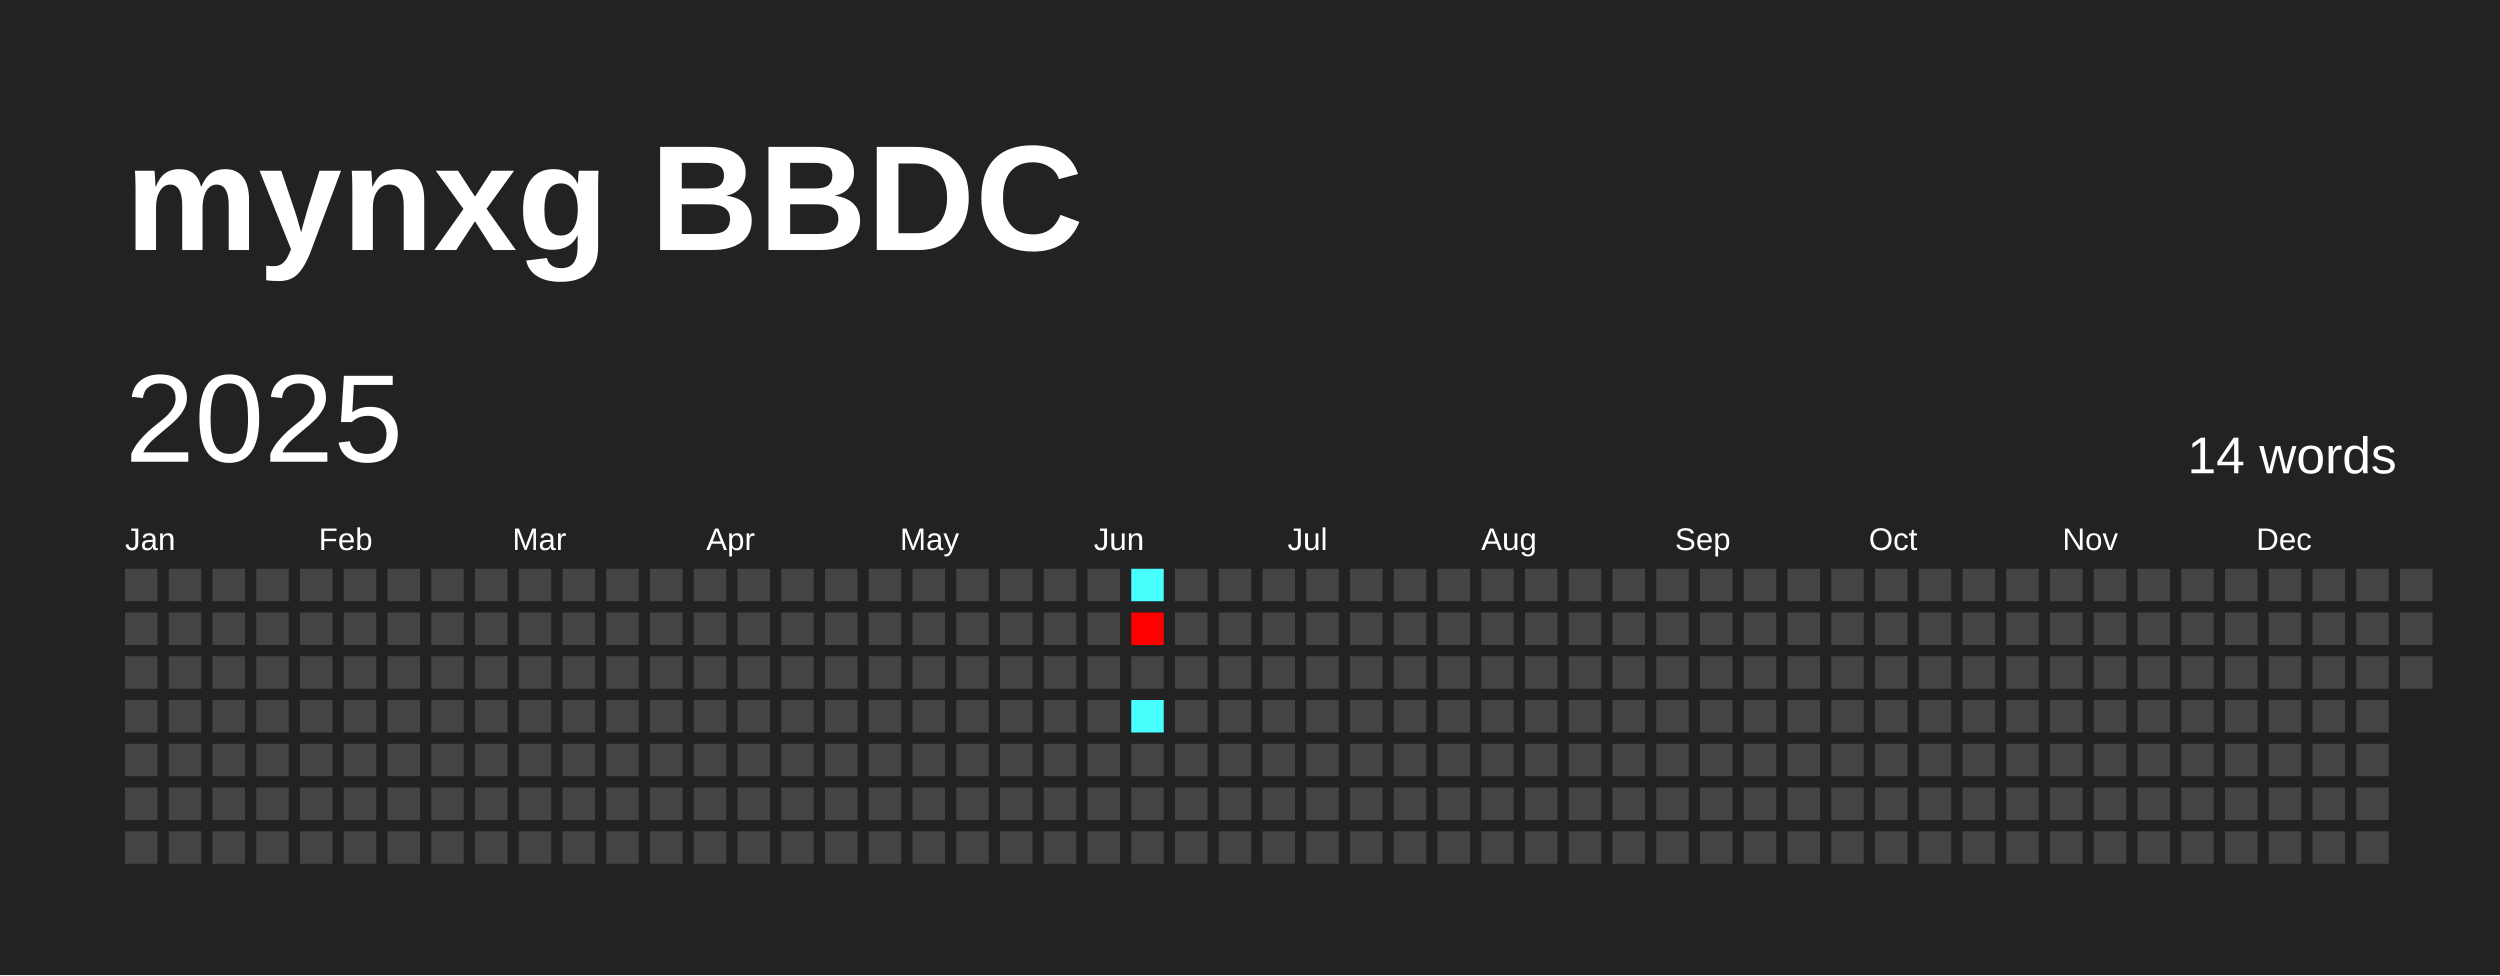
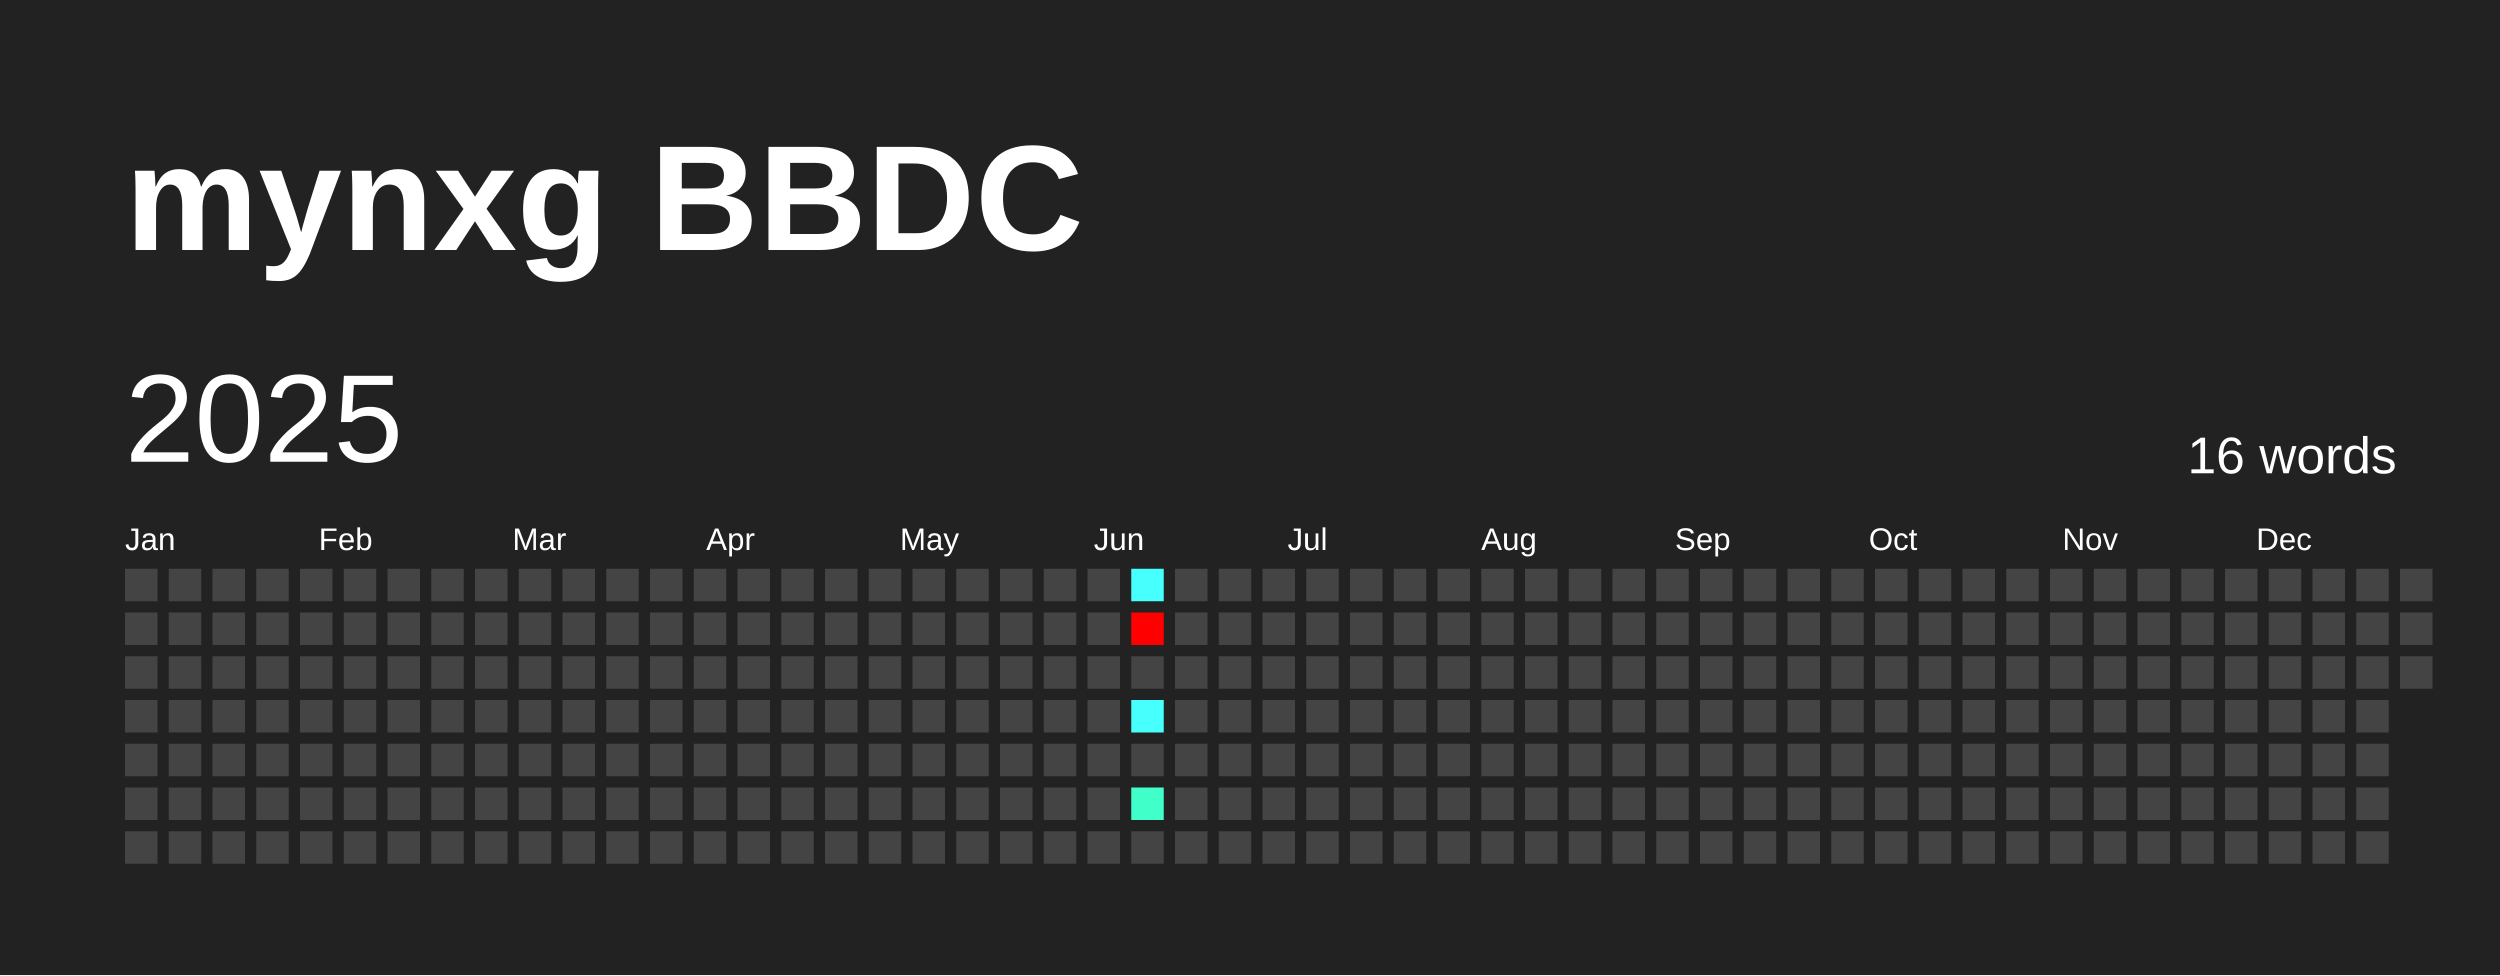
<svg xmlns="http://www.w3.org/2000/svg" baseProfile="full" height="78mm" version="1.1" viewBox="0,0,200,78" width="200mm">
  <defs />
  <rect fill="#222222" height="78" width="200" x="0" y="0" />
  <text fill="#FFFFFF" style="font-size:12px; font-family:Arial; font-weight:bold;" x="10" y="20">mynxg BBDC</text>
  <text dominant-baseline="hanging" fill="#FFFFFF" style="font-size:10.0px; font-family:Arial;" x="10" y="30">2025</text>
-   <text dominant-baseline="hanging" fill="#FFFFFF" style="font-size:4.125px; font-family:Arial;" x="175" y="35">14 words</text>
+   <text dominant-baseline="hanging" fill="#FFFFFF" style="font-size:4.125px; font-family:Arial;" x="175" y="35">16 words</text>
  <text fill="#FFFFFF" style="font-size:2.5px; font-family:Arial" x="10.0" y="44">Jan</text>
  <text fill="#FFFFFF" style="font-size:2.5px; font-family:Arial" x="25.5" y="44">Feb</text>
  <text fill="#FFFFFF" style="font-size:2.5px; font-family:Arial" x="41.0" y="44">Mar</text>
  <text fill="#FFFFFF" style="font-size:2.5px; font-family:Arial" x="56.5" y="44">Apr</text>
  <text fill="#FFFFFF" style="font-size:2.5px; font-family:Arial" x="72.0" y="44">May</text>
  <text fill="#FFFFFF" style="font-size:2.5px; font-family:Arial" x="87.5" y="44">Jun</text>
  <text fill="#FFFFFF" style="font-size:2.5px; font-family:Arial" x="103.0" y="44">Jul</text>
  <text fill="#FFFFFF" style="font-size:2.5px; font-family:Arial" x="118.5" y="44">Aug</text>
  <text fill="#FFFFFF" style="font-size:2.5px; font-family:Arial" x="134.0" y="44">Sep</text>
  <text fill="#FFFFFF" style="font-size:2.5px; font-family:Arial" x="149.5" y="44">Oct</text>
  <text fill="#FFFFFF" style="font-size:2.5px; font-family:Arial" x="165.0" y="44">Nov</text>
  <text fill="#FFFFFF" style="font-size:2.5px; font-family:Arial" x="180.5" y="44">Dec</text>
  <rect fill="#444444" height="2.6" width="2.6" x="10.0" y="45.5" />
  <rect fill="#444444" height="2.6" width="2.6" x="10.0" y="49.0" />
  <rect fill="#444444" height="2.6" width="2.6" x="10.0" y="52.5" />
  <rect fill="#444444" height="2.6" width="2.6" x="10.0" y="56.0" />
  <rect fill="#444444" height="2.6" width="2.6" x="10.0" y="59.5" />
  <rect fill="#444444" height="2.6" width="2.6" x="10.0" y="63.0" />
  <rect fill="#444444" height="2.6" width="2.6" x="10.0" y="66.5" />
  <rect fill="#444444" height="2.6" width="2.6" x="13.5" y="45.5" />
  <rect fill="#444444" height="2.6" width="2.6" x="13.5" y="49.0" />
  <rect fill="#444444" height="2.6" width="2.6" x="13.5" y="52.5" />
  <rect fill="#444444" height="2.6" width="2.6" x="13.5" y="56.0" />
  <rect fill="#444444" height="2.6" width="2.6" x="13.5" y="59.5" />
  <rect fill="#444444" height="2.6" width="2.6" x="13.5" y="63.0" />
  <rect fill="#444444" height="2.6" width="2.6" x="13.5" y="66.5" />
  <rect fill="#444444" height="2.6" width="2.6" x="17.0" y="45.5" />
  <rect fill="#444444" height="2.6" width="2.6" x="17.0" y="49.0" />
  <rect fill="#444444" height="2.6" width="2.6" x="17.0" y="52.5" />
  <rect fill="#444444" height="2.6" width="2.6" x="17.0" y="56.0" />
  <rect fill="#444444" height="2.6" width="2.6" x="17.0" y="59.5" />
  <rect fill="#444444" height="2.6" width="2.6" x="17.0" y="63.0" />
  <rect fill="#444444" height="2.6" width="2.6" x="17.0" y="66.5" />
  <rect fill="#444444" height="2.6" width="2.6" x="20.5" y="45.5" />
  <rect fill="#444444" height="2.6" width="2.6" x="20.5" y="49.0" />
  <rect fill="#444444" height="2.6" width="2.6" x="20.5" y="52.5" />
  <rect fill="#444444" height="2.6" width="2.6" x="20.5" y="56.0" />
  <rect fill="#444444" height="2.6" width="2.6" x="20.5" y="59.5" />
  <rect fill="#444444" height="2.6" width="2.6" x="20.5" y="63.0" />
  <rect fill="#444444" height="2.6" width="2.6" x="20.5" y="66.5" />
  <rect fill="#444444" height="2.6" width="2.6" x="24.0" y="45.5" />
  <rect fill="#444444" height="2.6" width="2.6" x="24.0" y="49.0" />
  <rect fill="#444444" height="2.6" width="2.6" x="24.0" y="52.5" />
  <rect fill="#444444" height="2.6" width="2.6" x="24.0" y="56.0" />
  <rect fill="#444444" height="2.6" width="2.6" x="24.0" y="59.5" />
  <rect fill="#444444" height="2.6" width="2.6" x="24.0" y="63.0" />
  <rect fill="#444444" height="2.6" width="2.6" x="24.0" y="66.5" />
  <rect fill="#444444" height="2.6" width="2.6" x="27.5" y="45.5" />
  <rect fill="#444444" height="2.6" width="2.6" x="27.5" y="49.0" />
  <rect fill="#444444" height="2.6" width="2.6" x="27.5" y="52.5" />
  <rect fill="#444444" height="2.6" width="2.6" x="27.5" y="56.0" />
  <rect fill="#444444" height="2.6" width="2.6" x="27.5" y="59.5" />
  <rect fill="#444444" height="2.6" width="2.6" x="27.5" y="63.0" />
  <rect fill="#444444" height="2.6" width="2.6" x="27.5" y="66.5" />
  <rect fill="#444444" height="2.6" width="2.6" x="31.0" y="45.5" />
  <rect fill="#444444" height="2.6" width="2.6" x="31.0" y="49.0" />
  <rect fill="#444444" height="2.6" width="2.6" x="31.0" y="52.5" />
  <rect fill="#444444" height="2.6" width="2.6" x="31.0" y="56.0" />
  <rect fill="#444444" height="2.6" width="2.6" x="31.0" y="59.5" />
  <rect fill="#444444" height="2.6" width="2.6" x="31.0" y="63.0" />
  <rect fill="#444444" height="2.6" width="2.6" x="31.0" y="66.5" />
  <rect fill="#444444" height="2.6" width="2.6" x="34.5" y="45.5" />
  <rect fill="#444444" height="2.6" width="2.6" x="34.5" y="49.0" />
  <rect fill="#444444" height="2.6" width="2.6" x="34.5" y="52.5" />
  <rect fill="#444444" height="2.6" width="2.6" x="34.5" y="56.0" />
  <rect fill="#444444" height="2.6" width="2.6" x="34.5" y="59.5" />
  <rect fill="#444444" height="2.6" width="2.6" x="34.5" y="63.0" />
  <rect fill="#444444" height="2.6" width="2.6" x="34.5" y="66.5" />
  <rect fill="#444444" height="2.6" width="2.6" x="38.0" y="45.5" />
  <rect fill="#444444" height="2.6" width="2.6" x="38.0" y="49.0" />
  <rect fill="#444444" height="2.6" width="2.6" x="38.0" y="52.5" />
  <rect fill="#444444" height="2.6" width="2.6" x="38.0" y="56.0" />
  <rect fill="#444444" height="2.6" width="2.6" x="38.0" y="59.5" />
  <rect fill="#444444" height="2.6" width="2.6" x="38.0" y="63.0" />
  <rect fill="#444444" height="2.6" width="2.6" x="38.0" y="66.5" />
  <rect fill="#444444" height="2.6" width="2.6" x="41.5" y="45.5" />
  <rect fill="#444444" height="2.6" width="2.6" x="41.5" y="49.0" />
  <rect fill="#444444" height="2.6" width="2.6" x="41.5" y="52.5" />
  <rect fill="#444444" height="2.6" width="2.6" x="41.5" y="56.0" />
  <rect fill="#444444" height="2.6" width="2.6" x="41.5" y="59.5" />
  <rect fill="#444444" height="2.6" width="2.6" x="41.5" y="63.0" />
  <rect fill="#444444" height="2.6" width="2.6" x="41.5" y="66.5" />
  <rect fill="#444444" height="2.6" width="2.6" x="45.0" y="45.5" />
  <rect fill="#444444" height="2.6" width="2.6" x="45.0" y="49.0" />
  <rect fill="#444444" height="2.6" width="2.6" x="45.0" y="52.5" />
  <rect fill="#444444" height="2.6" width="2.6" x="45.0" y="56.0" />
  <rect fill="#444444" height="2.6" width="2.6" x="45.0" y="59.5" />
  <rect fill="#444444" height="2.6" width="2.6" x="45.0" y="63.0" />
  <rect fill="#444444" height="2.6" width="2.6" x="45.0" y="66.5" />
  <rect fill="#444444" height="2.6" width="2.6" x="48.5" y="45.5" />
  <rect fill="#444444" height="2.6" width="2.6" x="48.5" y="49.0" />
  <rect fill="#444444" height="2.6" width="2.6" x="48.5" y="52.5" />
  <rect fill="#444444" height="2.6" width="2.6" x="48.5" y="56.0" />
  <rect fill="#444444" height="2.6" width="2.6" x="48.5" y="59.5" />
  <rect fill="#444444" height="2.6" width="2.6" x="48.5" y="63.0" />
  <rect fill="#444444" height="2.6" width="2.6" x="48.5" y="66.5" />
  <rect fill="#444444" height="2.6" width="2.6" x="52.0" y="45.5" />
  <rect fill="#444444" height="2.6" width="2.6" x="52.0" y="49.0" />
  <rect fill="#444444" height="2.6" width="2.6" x="52.0" y="52.5" />
  <rect fill="#444444" height="2.6" width="2.6" x="52.0" y="56.0" />
  <rect fill="#444444" height="2.6" width="2.6" x="52.0" y="59.5" />
  <rect fill="#444444" height="2.6" width="2.6" x="52.0" y="63.0" />
  <rect fill="#444444" height="2.6" width="2.6" x="52.0" y="66.5" />
  <rect fill="#444444" height="2.6" width="2.6" x="55.5" y="45.5" />
  <rect fill="#444444" height="2.6" width="2.6" x="55.5" y="49.0" />
  <rect fill="#444444" height="2.6" width="2.6" x="55.5" y="52.5" />
  <rect fill="#444444" height="2.6" width="2.6" x="55.5" y="56.0" />
  <rect fill="#444444" height="2.6" width="2.6" x="55.5" y="59.5" />
  <rect fill="#444444" height="2.6" width="2.6" x="55.5" y="63.0" />
  <rect fill="#444444" height="2.6" width="2.6" x="55.5" y="66.5" />
  <rect fill="#444444" height="2.6" width="2.6" x="59.0" y="45.5" />
  <rect fill="#444444" height="2.6" width="2.6" x="59.0" y="49.0" />
  <rect fill="#444444" height="2.6" width="2.6" x="59.0" y="52.5" />
  <rect fill="#444444" height="2.6" width="2.6" x="59.0" y="56.0" />
  <rect fill="#444444" height="2.6" width="2.6" x="59.0" y="59.5" />
  <rect fill="#444444" height="2.6" width="2.6" x="59.0" y="63.0" />
  <rect fill="#444444" height="2.6" width="2.6" x="59.0" y="66.5" />
  <rect fill="#444444" height="2.6" width="2.6" x="62.5" y="45.5" />
  <rect fill="#444444" height="2.6" width="2.6" x="62.5" y="49.0" />
  <rect fill="#444444" height="2.6" width="2.6" x="62.5" y="52.5" />
  <rect fill="#444444" height="2.6" width="2.6" x="62.5" y="56.0" />
  <rect fill="#444444" height="2.6" width="2.6" x="62.5" y="59.5" />
  <rect fill="#444444" height="2.6" width="2.6" x="62.5" y="63.0" />
  <rect fill="#444444" height="2.6" width="2.6" x="62.5" y="66.5" />
  <rect fill="#444444" height="2.6" width="2.6" x="66.0" y="45.5" />
  <rect fill="#444444" height="2.6" width="2.6" x="66.0" y="49.0" />
  <rect fill="#444444" height="2.6" width="2.6" x="66.0" y="52.5" />
  <rect fill="#444444" height="2.6" width="2.6" x="66.0" y="56.0" />
  <rect fill="#444444" height="2.6" width="2.6" x="66.0" y="59.5" />
  <rect fill="#444444" height="2.6" width="2.6" x="66.0" y="63.0" />
  <rect fill="#444444" height="2.6" width="2.6" x="66.0" y="66.5" />
  <rect fill="#444444" height="2.6" width="2.6" x="69.5" y="45.5" />
  <rect fill="#444444" height="2.6" width="2.6" x="69.5" y="49.0" />
  <rect fill="#444444" height="2.6" width="2.6" x="69.5" y="52.5" />
  <rect fill="#444444" height="2.6" width="2.6" x="69.5" y="56.0" />
  <rect fill="#444444" height="2.6" width="2.6" x="69.5" y="59.5" />
  <rect fill="#444444" height="2.6" width="2.6" x="69.5" y="63.0" />
  <rect fill="#444444" height="2.6" width="2.6" x="69.5" y="66.5" />
  <rect fill="#444444" height="2.6" width="2.6" x="73.0" y="45.5" />
  <rect fill="#444444" height="2.6" width="2.6" x="73.0" y="49.0" />
  <rect fill="#444444" height="2.6" width="2.6" x="73.0" y="52.5" />
  <rect fill="#444444" height="2.6" width="2.6" x="73.0" y="56.0" />
  <rect fill="#444444" height="2.6" width="2.6" x="73.0" y="59.5" />
  <rect fill="#444444" height="2.6" width="2.6" x="73.0" y="63.0" />
  <rect fill="#444444" height="2.6" width="2.6" x="73.0" y="66.5" />
  <rect fill="#444444" height="2.6" width="2.6" x="76.5" y="45.5" />
  <rect fill="#444444" height="2.6" width="2.6" x="76.5" y="49.0" />
  <rect fill="#444444" height="2.6" width="2.6" x="76.5" y="52.5" />
  <rect fill="#444444" height="2.6" width="2.6" x="76.5" y="56.0" />
  <rect fill="#444444" height="2.6" width="2.6" x="76.5" y="59.5" />
  <rect fill="#444444" height="2.6" width="2.6" x="76.5" y="63.0" />
  <rect fill="#444444" height="2.6" width="2.6" x="76.5" y="66.5" />
  <rect fill="#444444" height="2.6" width="2.6" x="80.0" y="45.5" />
  <rect fill="#444444" height="2.6" width="2.6" x="80.0" y="49.0" />
  <rect fill="#444444" height="2.6" width="2.6" x="80.0" y="52.5" />
  <rect fill="#444444" height="2.6" width="2.6" x="80.0" y="56.0" />
  <rect fill="#444444" height="2.6" width="2.6" x="80.0" y="59.5" />
  <rect fill="#444444" height="2.6" width="2.6" x="80.0" y="63.0" />
  <rect fill="#444444" height="2.6" width="2.6" x="80.0" y="66.5" />
  <rect fill="#444444" height="2.6" width="2.6" x="83.5" y="45.5" />
  <rect fill="#444444" height="2.6" width="2.6" x="83.5" y="49.0" />
  <rect fill="#444444" height="2.6" width="2.6" x="83.5" y="52.5" />
  <rect fill="#444444" height="2.6" width="2.6" x="83.5" y="56.0" />
  <rect fill="#444444" height="2.6" width="2.6" x="83.5" y="59.5" />
  <rect fill="#444444" height="2.6" width="2.6" x="83.5" y="63.0" />
  <rect fill="#444444" height="2.6" width="2.6" x="83.5" y="66.5" />
  <rect fill="#444444" height="2.6" width="2.6" x="87.0" y="45.5" />
  <rect fill="#444444" height="2.6" width="2.6" x="87.0" y="49.0" />
  <rect fill="#444444" height="2.6" width="2.6" x="87.0" y="52.5" />
  <rect fill="#444444" height="2.6" width="2.6" x="87.0" y="56.0" />
  <rect fill="#444444" height="2.6" width="2.6" x="87.0" y="59.5" />
  <rect fill="#444444" height="2.6" width="2.6" x="87.0" y="63.0" />
  <rect fill="#444444" height="2.6" width="2.6" x="87.0" y="66.5" />
  <rect fill="#47fffc" height="2.6" width="2.6" x="90.5" y="45.5" />
  <rect fill="red" height="2.6" width="2.6" x="90.5" y="49.0" />
  <rect fill="#444444" height="2.6" width="2.6" x="90.5" y="52.5" />
  <rect fill="#47fffc" height="2.6" width="2.6" x="90.5" y="56.0" />
  <rect fill="#444444" height="2.6" width="2.6" x="90.5" y="59.5" />
-   <rect fill="#444444" height="2.6" width="2.6" x="90.5" y="63.0" />
+   <rect fill="#40ffc8" height="2.6" width="2.6" x="90.5" y="63.0" />
  <rect fill="#444444" height="2.6" width="2.6" x="90.5" y="66.5" />
  <rect fill="#444444" height="2.6" width="2.6" x="94.0" y="45.5" />
  <rect fill="#444444" height="2.6" width="2.6" x="94.0" y="49.0" />
  <rect fill="#444444" height="2.6" width="2.6" x="94.0" y="52.5" />
  <rect fill="#444444" height="2.6" width="2.6" x="94.0" y="56.0" />
  <rect fill="#444444" height="2.6" width="2.6" x="94.0" y="59.5" />
  <rect fill="#444444" height="2.6" width="2.6" x="94.0" y="63.0" />
  <rect fill="#444444" height="2.6" width="2.6" x="94.0" y="66.5" />
  <rect fill="#444444" height="2.6" width="2.6" x="97.5" y="45.5" />
  <rect fill="#444444" height="2.6" width="2.6" x="97.5" y="49.0" />
  <rect fill="#444444" height="2.6" width="2.6" x="97.5" y="52.5" />
  <rect fill="#444444" height="2.6" width="2.6" x="97.5" y="56.0" />
  <rect fill="#444444" height="2.6" width="2.6" x="97.5" y="59.5" />
  <rect fill="#444444" height="2.6" width="2.6" x="97.5" y="63.0" />
  <rect fill="#444444" height="2.6" width="2.6" x="97.5" y="66.5" />
  <rect fill="#444444" height="2.6" width="2.6" x="101.0" y="45.5" />
  <rect fill="#444444" height="2.6" width="2.6" x="101.0" y="49.0" />
  <rect fill="#444444" height="2.6" width="2.6" x="101.0" y="52.5" />
  <rect fill="#444444" height="2.6" width="2.6" x="101.0" y="56.0" />
  <rect fill="#444444" height="2.6" width="2.6" x="101.0" y="59.5" />
  <rect fill="#444444" height="2.6" width="2.6" x="101.0" y="63.0" />
  <rect fill="#444444" height="2.6" width="2.6" x="101.0" y="66.5" />
  <rect fill="#444444" height="2.6" width="2.6" x="104.5" y="45.5" />
  <rect fill="#444444" height="2.6" width="2.6" x="104.5" y="49.0" />
  <rect fill="#444444" height="2.6" width="2.6" x="104.5" y="52.5" />
  <rect fill="#444444" height="2.6" width="2.6" x="104.5" y="56.0" />
  <rect fill="#444444" height="2.6" width="2.6" x="104.5" y="59.5" />
  <rect fill="#444444" height="2.6" width="2.6" x="104.5" y="63.0" />
  <rect fill="#444444" height="2.6" width="2.6" x="104.5" y="66.5" />
  <rect fill="#444444" height="2.6" width="2.6" x="108.0" y="45.5" />
  <rect fill="#444444" height="2.6" width="2.6" x="108.0" y="49.0" />
  <rect fill="#444444" height="2.6" width="2.6" x="108.0" y="52.5" />
  <rect fill="#444444" height="2.6" width="2.6" x="108.0" y="56.0" />
  <rect fill="#444444" height="2.6" width="2.6" x="108.0" y="59.5" />
  <rect fill="#444444" height="2.6" width="2.6" x="108.0" y="63.0" />
  <rect fill="#444444" height="2.6" width="2.6" x="108.0" y="66.5" />
  <rect fill="#444444" height="2.6" width="2.6" x="111.5" y="45.5" />
  <rect fill="#444444" height="2.6" width="2.6" x="111.5" y="49.0" />
  <rect fill="#444444" height="2.6" width="2.6" x="111.5" y="52.5" />
  <rect fill="#444444" height="2.6" width="2.6" x="111.5" y="56.0" />
  <rect fill="#444444" height="2.6" width="2.6" x="111.5" y="59.5" />
  <rect fill="#444444" height="2.6" width="2.6" x="111.5" y="63.0" />
  <rect fill="#444444" height="2.6" width="2.6" x="111.5" y="66.5" />
  <rect fill="#444444" height="2.6" width="2.6" x="115.0" y="45.5" />
  <rect fill="#444444" height="2.6" width="2.6" x="115.0" y="49.0" />
  <rect fill="#444444" height="2.6" width="2.6" x="115.0" y="52.5" />
  <rect fill="#444444" height="2.6" width="2.6" x="115.0" y="56.0" />
  <rect fill="#444444" height="2.6" width="2.6" x="115.0" y="59.5" />
  <rect fill="#444444" height="2.6" width="2.6" x="115.0" y="63.0" />
  <rect fill="#444444" height="2.6" width="2.6" x="115.0" y="66.5" />
  <rect fill="#444444" height="2.6" width="2.6" x="118.5" y="45.5" />
  <rect fill="#444444" height="2.6" width="2.6" x="118.5" y="49.0" />
  <rect fill="#444444" height="2.6" width="2.6" x="118.5" y="52.5" />
  <rect fill="#444444" height="2.6" width="2.6" x="118.5" y="56.0" />
  <rect fill="#444444" height="2.6" width="2.6" x="118.5" y="59.5" />
  <rect fill="#444444" height="2.6" width="2.6" x="118.5" y="63.0" />
  <rect fill="#444444" height="2.6" width="2.6" x="118.5" y="66.5" />
  <rect fill="#444444" height="2.6" width="2.6" x="122.0" y="45.5" />
  <rect fill="#444444" height="2.6" width="2.6" x="122.0" y="49.0" />
  <rect fill="#444444" height="2.6" width="2.6" x="122.0" y="52.5" />
  <rect fill="#444444" height="2.6" width="2.6" x="122.0" y="56.0" />
  <rect fill="#444444" height="2.6" width="2.6" x="122.0" y="59.5" />
  <rect fill="#444444" height="2.6" width="2.6" x="122.0" y="63.0" />
  <rect fill="#444444" height="2.6" width="2.6" x="122.0" y="66.5" />
  <rect fill="#444444" height="2.6" width="2.6" x="125.5" y="45.5" />
  <rect fill="#444444" height="2.6" width="2.6" x="125.5" y="49.0" />
  <rect fill="#444444" height="2.6" width="2.6" x="125.5" y="52.5" />
  <rect fill="#444444" height="2.6" width="2.6" x="125.5" y="56.0" />
  <rect fill="#444444" height="2.6" width="2.6" x="125.5" y="59.5" />
  <rect fill="#444444" height="2.6" width="2.6" x="125.5" y="63.0" />
  <rect fill="#444444" height="2.6" width="2.6" x="125.5" y="66.5" />
  <rect fill="#444444" height="2.6" width="2.6" x="129.0" y="45.5" />
  <rect fill="#444444" height="2.6" width="2.6" x="129.0" y="49.0" />
  <rect fill="#444444" height="2.6" width="2.6" x="129.0" y="52.5" />
  <rect fill="#444444" height="2.6" width="2.6" x="129.0" y="56.0" />
  <rect fill="#444444" height="2.6" width="2.6" x="129.0" y="59.5" />
  <rect fill="#444444" height="2.6" width="2.6" x="129.0" y="63.0" />
  <rect fill="#444444" height="2.6" width="2.6" x="129.0" y="66.5" />
  <rect fill="#444444" height="2.6" width="2.6" x="132.5" y="45.5" />
  <rect fill="#444444" height="2.6" width="2.6" x="132.5" y="49.0" />
  <rect fill="#444444" height="2.6" width="2.6" x="132.5" y="52.5" />
  <rect fill="#444444" height="2.6" width="2.6" x="132.5" y="56.0" />
  <rect fill="#444444" height="2.6" width="2.6" x="132.5" y="59.5" />
  <rect fill="#444444" height="2.6" width="2.6" x="132.5" y="63.0" />
  <rect fill="#444444" height="2.6" width="2.6" x="132.5" y="66.5" />
  <rect fill="#444444" height="2.6" width="2.6" x="136.0" y="45.5" />
  <rect fill="#444444" height="2.6" width="2.6" x="136.0" y="49.0" />
  <rect fill="#444444" height="2.6" width="2.6" x="136.0" y="52.5" />
  <rect fill="#444444" height="2.6" width="2.6" x="136.0" y="56.0" />
  <rect fill="#444444" height="2.6" width="2.6" x="136.0" y="59.5" />
  <rect fill="#444444" height="2.6" width="2.6" x="136.0" y="63.0" />
  <rect fill="#444444" height="2.6" width="2.6" x="136.0" y="66.5" />
  <rect fill="#444444" height="2.6" width="2.6" x="139.5" y="45.5" />
  <rect fill="#444444" height="2.6" width="2.6" x="139.5" y="49.0" />
  <rect fill="#444444" height="2.6" width="2.6" x="139.5" y="52.5" />
  <rect fill="#444444" height="2.6" width="2.6" x="139.5" y="56.0" />
  <rect fill="#444444" height="2.6" width="2.6" x="139.5" y="59.5" />
  <rect fill="#444444" height="2.6" width="2.6" x="139.5" y="63.0" />
  <rect fill="#444444" height="2.6" width="2.6" x="139.5" y="66.5" />
  <rect fill="#444444" height="2.6" width="2.6" x="143.0" y="45.5" />
  <rect fill="#444444" height="2.6" width="2.6" x="143.0" y="49.0" />
  <rect fill="#444444" height="2.6" width="2.6" x="143.0" y="52.5" />
  <rect fill="#444444" height="2.6" width="2.6" x="143.0" y="56.0" />
  <rect fill="#444444" height="2.6" width="2.6" x="143.0" y="59.5" />
  <rect fill="#444444" height="2.6" width="2.6" x="143.0" y="63.0" />
  <rect fill="#444444" height="2.6" width="2.6" x="143.0" y="66.5" />
  <rect fill="#444444" height="2.6" width="2.6" x="146.5" y="45.5" />
  <rect fill="#444444" height="2.6" width="2.6" x="146.5" y="49.0" />
  <rect fill="#444444" height="2.6" width="2.6" x="146.5" y="52.5" />
  <rect fill="#444444" height="2.6" width="2.6" x="146.5" y="56.0" />
  <rect fill="#444444" height="2.6" width="2.6" x="146.5" y="59.5" />
  <rect fill="#444444" height="2.6" width="2.6" x="146.5" y="63.0" />
  <rect fill="#444444" height="2.6" width="2.6" x="146.5" y="66.5" />
  <rect fill="#444444" height="2.6" width="2.6" x="150.0" y="45.5" />
  <rect fill="#444444" height="2.6" width="2.6" x="150.0" y="49.0" />
  <rect fill="#444444" height="2.6" width="2.6" x="150.0" y="52.5" />
  <rect fill="#444444" height="2.6" width="2.6" x="150.0" y="56.0" />
  <rect fill="#444444" height="2.6" width="2.6" x="150.0" y="59.5" />
  <rect fill="#444444" height="2.6" width="2.6" x="150.0" y="63.0" />
  <rect fill="#444444" height="2.6" width="2.6" x="150.0" y="66.5" />
  <rect fill="#444444" height="2.6" width="2.6" x="153.5" y="45.5" />
  <rect fill="#444444" height="2.6" width="2.6" x="153.5" y="49.0" />
  <rect fill="#444444" height="2.6" width="2.6" x="153.5" y="52.5" />
  <rect fill="#444444" height="2.6" width="2.6" x="153.5" y="56.0" />
  <rect fill="#444444" height="2.6" width="2.6" x="153.5" y="59.5" />
  <rect fill="#444444" height="2.6" width="2.6" x="153.5" y="63.0" />
  <rect fill="#444444" height="2.6" width="2.6" x="153.5" y="66.5" />
  <rect fill="#444444" height="2.6" width="2.6" x="157.0" y="45.5" />
  <rect fill="#444444" height="2.6" width="2.6" x="157.0" y="49.0" />
  <rect fill="#444444" height="2.6" width="2.6" x="157.0" y="52.5" />
  <rect fill="#444444" height="2.6" width="2.6" x="157.0" y="56.0" />
  <rect fill="#444444" height="2.6" width="2.6" x="157.0" y="59.5" />
  <rect fill="#444444" height="2.6" width="2.6" x="157.0" y="63.0" />
  <rect fill="#444444" height="2.6" width="2.6" x="157.0" y="66.5" />
  <rect fill="#444444" height="2.6" width="2.6" x="160.5" y="45.5" />
  <rect fill="#444444" height="2.6" width="2.6" x="160.5" y="49.0" />
  <rect fill="#444444" height="2.6" width="2.6" x="160.5" y="52.5" />
  <rect fill="#444444" height="2.6" width="2.6" x="160.5" y="56.0" />
  <rect fill="#444444" height="2.6" width="2.6" x="160.5" y="59.5" />
  <rect fill="#444444" height="2.6" width="2.6" x="160.5" y="63.0" />
  <rect fill="#444444" height="2.6" width="2.6" x="160.5" y="66.5" />
  <rect fill="#444444" height="2.6" width="2.6" x="164.0" y="45.5" />
  <rect fill="#444444" height="2.6" width="2.6" x="164.0" y="49.0" />
  <rect fill="#444444" height="2.6" width="2.6" x="164.0" y="52.5" />
  <rect fill="#444444" height="2.6" width="2.6" x="164.0" y="56.0" />
  <rect fill="#444444" height="2.6" width="2.6" x="164.0" y="59.5" />
  <rect fill="#444444" height="2.6" width="2.6" x="164.0" y="63.0" />
  <rect fill="#444444" height="2.6" width="2.6" x="164.0" y="66.5" />
  <rect fill="#444444" height="2.6" width="2.6" x="167.5" y="45.5" />
  <rect fill="#444444" height="2.6" width="2.6" x="167.5" y="49.0" />
  <rect fill="#444444" height="2.6" width="2.6" x="167.5" y="52.5" />
  <rect fill="#444444" height="2.6" width="2.6" x="167.5" y="56.0" />
  <rect fill="#444444" height="2.6" width="2.6" x="167.5" y="59.5" />
  <rect fill="#444444" height="2.6" width="2.6" x="167.5" y="63.0" />
  <rect fill="#444444" height="2.6" width="2.6" x="167.5" y="66.5" />
  <rect fill="#444444" height="2.6" width="2.6" x="171.0" y="45.5" />
  <rect fill="#444444" height="2.6" width="2.6" x="171.0" y="49.0" />
  <rect fill="#444444" height="2.6" width="2.6" x="171.0" y="52.5" />
  <rect fill="#444444" height="2.6" width="2.6" x="171.0" y="56.0" />
  <rect fill="#444444" height="2.6" width="2.6" x="171.0" y="59.5" />
  <rect fill="#444444" height="2.6" width="2.6" x="171.0" y="63.0" />
  <rect fill="#444444" height="2.6" width="2.6" x="171.0" y="66.5" />
  <rect fill="#444444" height="2.6" width="2.6" x="174.5" y="45.5" />
  <rect fill="#444444" height="2.6" width="2.6" x="174.5" y="49.0" />
  <rect fill="#444444" height="2.6" width="2.6" x="174.5" y="52.5" />
  <rect fill="#444444" height="2.6" width="2.6" x="174.5" y="56.0" />
  <rect fill="#444444" height="2.6" width="2.6" x="174.5" y="59.5" />
  <rect fill="#444444" height="2.6" width="2.6" x="174.5" y="63.0" />
  <rect fill="#444444" height="2.6" width="2.6" x="174.5" y="66.5" />
  <rect fill="#444444" height="2.6" width="2.6" x="178.0" y="45.5" />
  <rect fill="#444444" height="2.6" width="2.6" x="178.0" y="49.0" />
  <rect fill="#444444" height="2.6" width="2.6" x="178.0" y="52.5" />
  <rect fill="#444444" height="2.6" width="2.6" x="178.0" y="56.0" />
  <rect fill="#444444" height="2.6" width="2.6" x="178.0" y="59.5" />
  <rect fill="#444444" height="2.6" width="2.6" x="178.0" y="63.0" />
  <rect fill="#444444" height="2.6" width="2.6" x="178.0" y="66.5" />
  <rect fill="#444444" height="2.6" width="2.6" x="181.5" y="45.5" />
  <rect fill="#444444" height="2.6" width="2.6" x="181.5" y="49.0" />
  <rect fill="#444444" height="2.6" width="2.6" x="181.5" y="52.5" />
  <rect fill="#444444" height="2.6" width="2.6" x="181.5" y="56.0" />
  <rect fill="#444444" height="2.6" width="2.6" x="181.5" y="59.5" />
  <rect fill="#444444" height="2.6" width="2.6" x="181.5" y="63.0" />
  <rect fill="#444444" height="2.6" width="2.6" x="181.5" y="66.5" />
  <rect fill="#444444" height="2.6" width="2.6" x="185.0" y="45.5" />
  <rect fill="#444444" height="2.6" width="2.6" x="185.0" y="49.0" />
  <rect fill="#444444" height="2.6" width="2.6" x="185.0" y="52.5" />
  <rect fill="#444444" height="2.6" width="2.6" x="185.0" y="56.0" />
  <rect fill="#444444" height="2.6" width="2.6" x="185.0" y="59.5" />
  <rect fill="#444444" height="2.6" width="2.6" x="185.0" y="63.0" />
  <rect fill="#444444" height="2.6" width="2.6" x="185.0" y="66.5" />
  <rect fill="#444444" height="2.6" width="2.6" x="188.5" y="45.5" />
  <rect fill="#444444" height="2.6" width="2.6" x="188.5" y="49.0" />
  <rect fill="#444444" height="2.6" width="2.6" x="188.5" y="52.5" />
  <rect fill="#444444" height="2.6" width="2.6" x="188.5" y="56.0" />
  <rect fill="#444444" height="2.6" width="2.6" x="188.5" y="59.5" />
  <rect fill="#444444" height="2.6" width="2.6" x="188.5" y="63.0" />
  <rect fill="#444444" height="2.6" width="2.6" x="188.5" y="66.5" />
  <rect fill="#444444" height="2.6" width="2.6" x="192.0" y="45.5" />
  <rect fill="#444444" height="2.6" width="2.6" x="192.0" y="49.0" />
  <rect fill="#444444" height="2.6" width="2.6" x="192.0" y="52.5" />
</svg>
